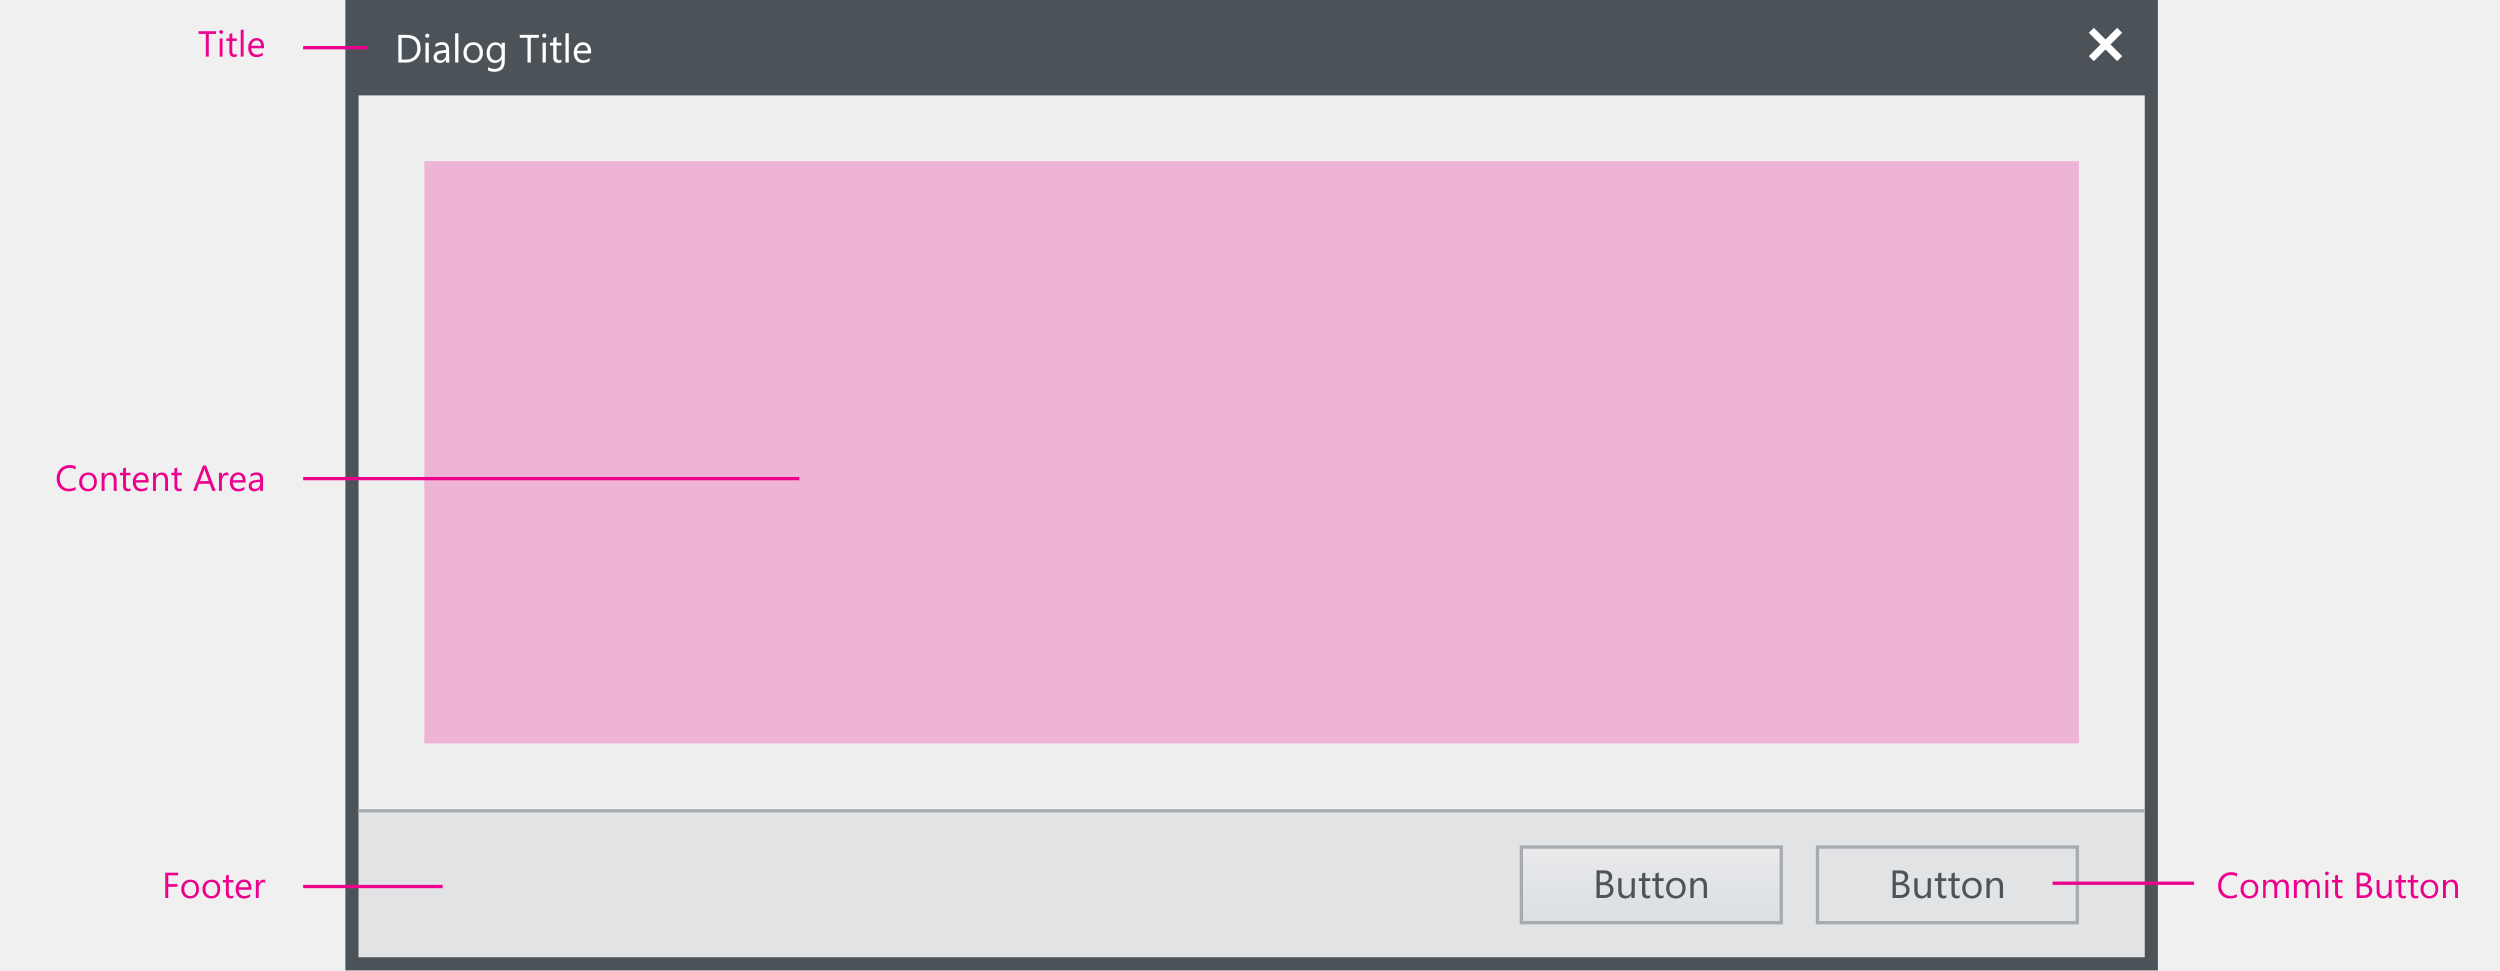
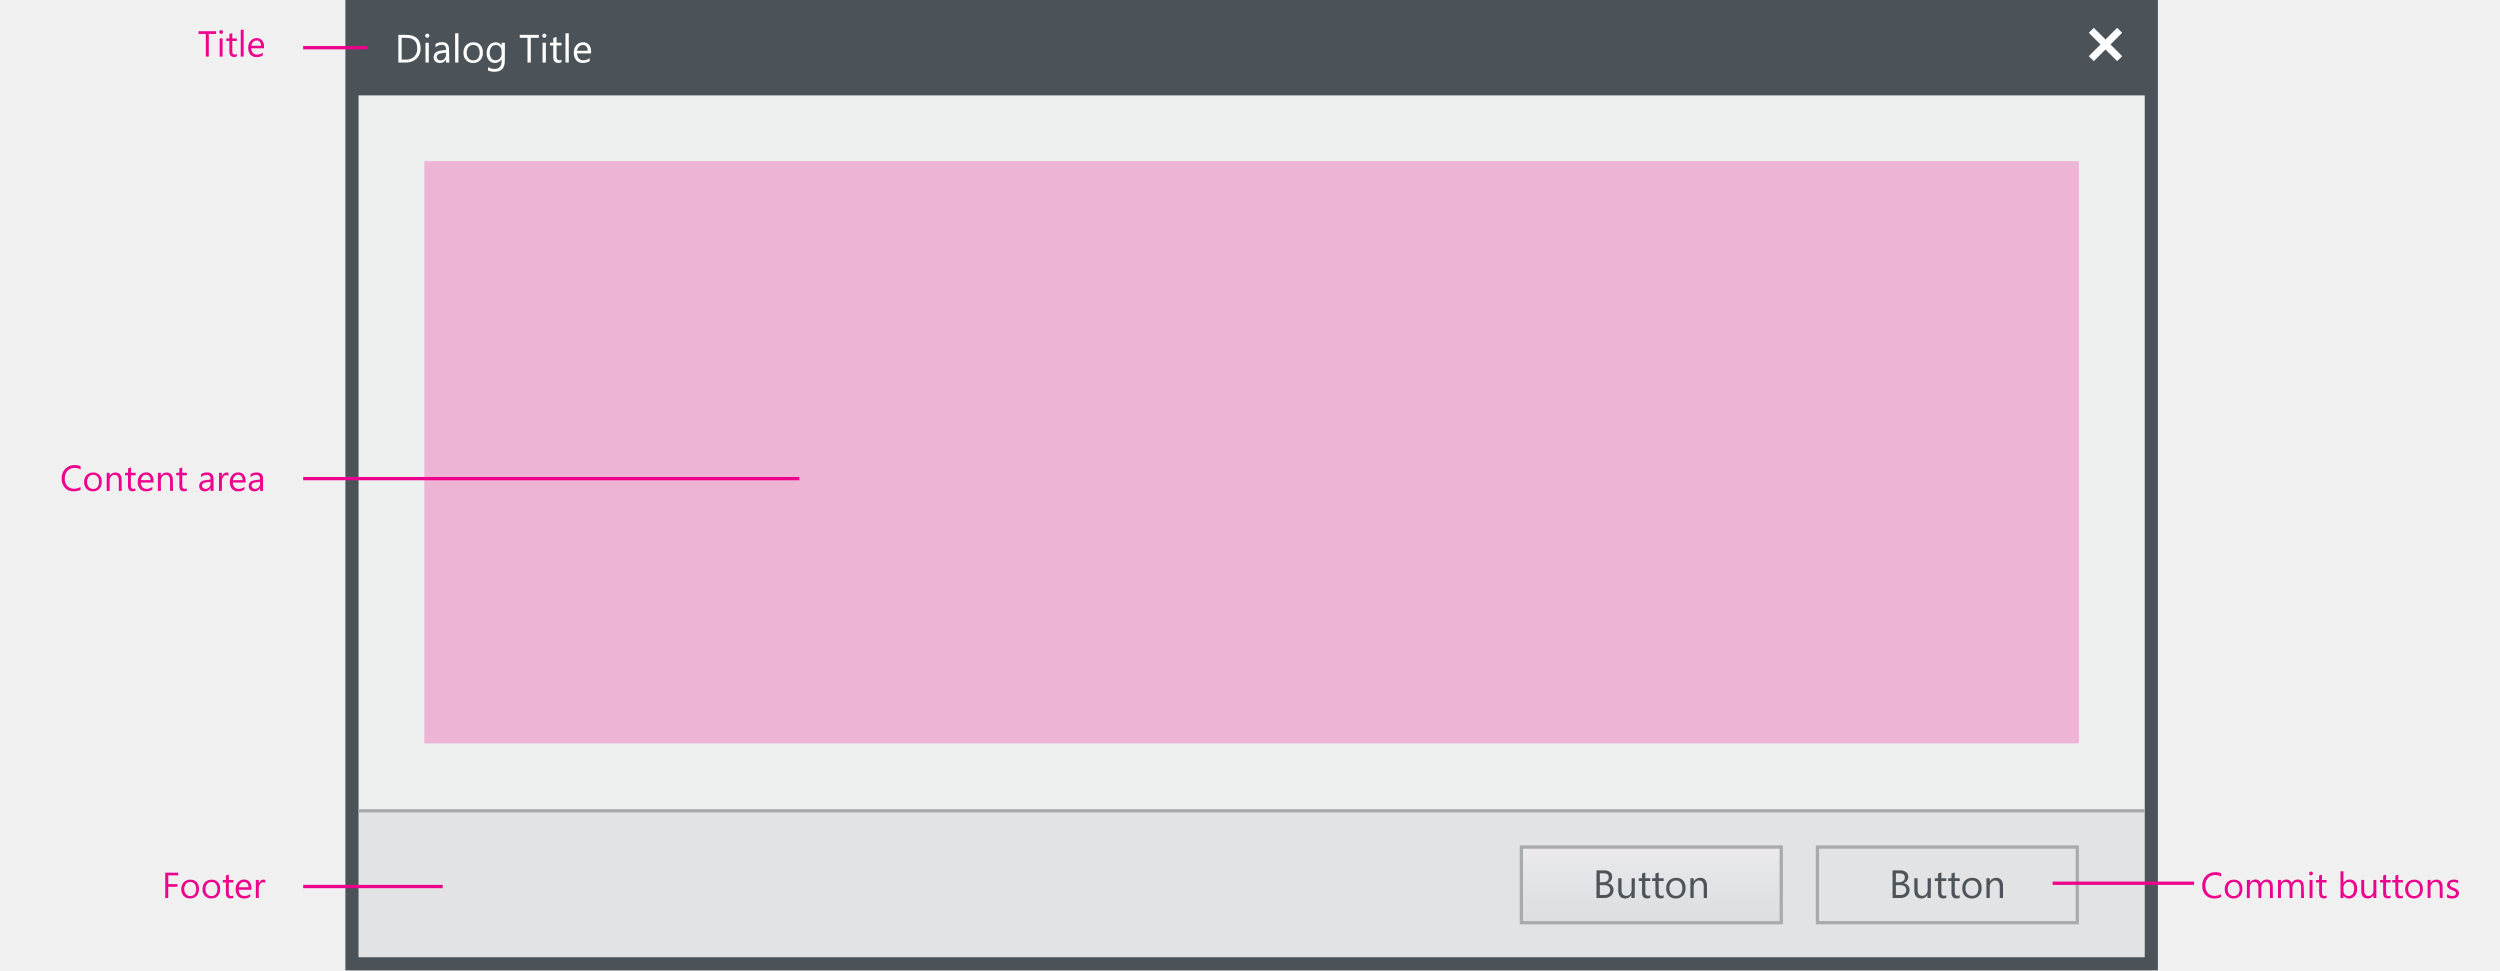
<svg xmlns="http://www.w3.org/2000/svg" width="760" height="295" viewBox="0 0 760 295">
  <defs>
    <linearGradient id="linear-gradient" x1="502" y1="258.05" x2="502" y2="279.97" gradientUnits="userSpaceOnUse">
      <stop offset="0" stop-color="#ebe9ec" />
      <stop offset="0.28" stop-color="#e5e6e9" />
      <stop offset="1" stop-color="#dadfe2" />
    </linearGradient>
  </defs>
  <g id="SPEC_text">
    <polygon points="109 23.92 109 247.96 653.99 247.96 653.99 24 109 23.92" fill="#eef0ef" />
    <rect x="110" y="11" width="545" height="222" fill="#eef0ef" />
    <rect x="109" y="247" width="543" height="44" fill="#e1e3e4" />
    <path d="M105,0V295H656V0ZM652,291H109V29H652Z" fill="#4c5358" />
    <rect x="109" y="246" width="543" height="1" fill="#a8abae" />
    <path d="M121.1,19V10.6h2.32q4.44,0,4.44,4.1a4.13,4.13,0,0,1-1.23,3.13,4.58,4.58,0,0,1-3.3,1.18Zm1-7.51v6.62h1.25a3.56,3.56,0,0,0,2.57-.88,3.32,3.32,0,0,0,.92-2.51q0-3.23-3.43-3.23Z" fill="#fff" />
    <path d="M129.88,11.48a.61.61,0,0,1-.44-.18.59.59,0,0,1-.18-.45.62.62,0,0,1,.62-.63.62.62,0,0,1,.45.18.63.63,0,0,1,0,.89A.62.62,0,0,1,129.88,11.48Zm.47,7.52h-1V13h1Z" fill="#fff" />
    <path d="M136.59,19h-1v-.94h0a2,2,0,0,1-1.85,1.08,2,2,0,0,1-1.4-.47,1.64,1.64,0,0,1-.51-1.26q0-1.68,2-2l1.8-.25q0-1.53-1.24-1.53a3,3,0,0,0-2,.74v-1a3.72,3.72,0,0,1,2-.56q2.12,0,2.12,2.24Zm-1-3-1.45.2a2.35,2.35,0,0,0-1,.33,1,1,0,0,0-.34.84.92.92,0,0,0,.31.72,1.21,1.21,0,0,0,.83.28,1.54,1.54,0,0,0,1.18-.5,1.79,1.79,0,0,0,.47-1.27Z" fill="#fff" />
    <path d="M139.36,19h-1V10.12h1Z" fill="#fff" />
    <path d="M143.81,19.14a2.78,2.78,0,0,1-2.12-.84,3.11,3.11,0,0,1-.79-2.23,3.24,3.24,0,0,1,.83-2.36,3,3,0,0,1,2.23-.85,2.69,2.69,0,0,1,2.09.83A3.28,3.28,0,0,1,146.8,16a3.22,3.22,0,0,1-.81,2.3A2.84,2.84,0,0,1,143.81,19.14Zm.07-5.47a1.83,1.83,0,0,0-1.46.63,2.59,2.59,0,0,0-.54,1.74,2.45,2.45,0,0,0,.54,1.68,1.85,1.85,0,0,0,1.46.62,1.76,1.76,0,0,0,1.43-.6,2.62,2.62,0,0,0,.5-1.72,2.66,2.66,0,0,0-.5-1.73A1.75,1.75,0,0,0,143.88,13.67Z" fill="#fff" />
    <path d="M153.46,18.52q0,3.3-3.16,3.3a4.25,4.25,0,0,1-1.95-.42v-1a4,4,0,0,0,1.93.56q2.21,0,2.21-2.36V18h0a2.43,2.43,0,0,1-3.86.35,3.2,3.2,0,0,1-.68-2.15,3.74,3.74,0,0,1,.74-2.43,2.46,2.46,0,0,1,2-.9,2,2,0,0,1,1.8,1h0V13h1Zm-1-2.23V15.4a1.72,1.72,0,0,0-.48-1.22,1.59,1.59,0,0,0-1.2-.51,1.67,1.67,0,0,0-1.39.65,2.89,2.89,0,0,0-.5,1.81,2.48,2.48,0,0,0,.48,1.6,1.56,1.56,0,0,0,1.28.6,1.67,1.67,0,0,0,1.32-.57A2.14,2.14,0,0,0,152.5,16.29Z" fill="#fff" />
    <path d="M163.79,11.49h-2.43V19h-1V11.49H158V10.6h5.83Z" fill="#fff" />
    <path d="M165.47,11.48a.61.61,0,0,1-.44-.18.59.59,0,0,1-.18-.45.62.62,0,0,1,.62-.63.62.62,0,0,1,.45.18.63.63,0,0,1,0,.89A.62.62,0,0,1,165.47,11.48Zm.47,7.52h-1V13h1Z" fill="#fff" />
    <path d="M170.67,18.94a1.85,1.85,0,0,1-.9.19q-1.58,0-1.58-1.76V13.82h-1V13h1V11.54l1-.31V13h1.51v.82h-1.51V17.2a1.4,1.4,0,0,0,.21.86.82.82,0,0,0,.68.26,1,1,0,0,0,.63-.2Z" fill="#fff" />
    <path d="M172.91,19h-1V10.12h1Z" fill="#fff" />
    <path d="M179.68,16.24h-4.24a2.24,2.24,0,0,0,.54,1.55,1.86,1.86,0,0,0,1.42.54,3,3,0,0,0,1.86-.67v.9a3.48,3.48,0,0,1-2.09.57,2.54,2.54,0,0,1-2-.82,3.35,3.35,0,0,1-.73-2.3,3.28,3.28,0,0,1,.79-2.28,2.55,2.55,0,0,1,2-.88,2.26,2.26,0,0,1,1.82.76,3.18,3.18,0,0,1,.64,2.12Zm-1-.81a2,2,0,0,0-.4-1.29,1.37,1.37,0,0,0-1.1-.46,1.55,1.55,0,0,0-1.15.49,2.21,2.21,0,0,0-.59,1.27Z" fill="#fff" />
    <polygon points="645.14 9.97 643.62 8.45 640.07 12 636.52 8.45 635 9.97 638.55 13.52 635 17.07 636.52 18.59 640.07 15.04 643.62 18.59 645.14 17.07 641.59 13.52 645.14 9.97" fill="#fff" />
    <rect x="463" y="257.99" width="78" height="22.01" fill="url(#linear-gradient)" />
    <path d="M462,257v24h80V257Zm79,23H463V258h78Z" fill="#a8abae" />
    <path d="M485.34,273v-8.4h2.39a2.61,2.61,0,0,1,1.73.53,1.72,1.72,0,0,1,.64,1.39,2,2,0,0,1-.39,1.24,2.09,2.09,0,0,1-1.07.75v0a2.14,2.14,0,0,1,1.36.64,2,2,0,0,1,.51,1.41,2.2,2.2,0,0,1-.77,1.75,2.88,2.88,0,0,1-2,.67Zm1-7.51v2.71h1a1.91,1.91,0,0,0,1.27-.39,1.36,1.36,0,0,0,.46-1.1q0-1.22-1.61-1.22Zm0,3.6v3h1.34a2,2,0,0,0,1.34-.41,1.4,1.4,0,0,0,.48-1.12q0-1.49-2-1.49Z" fill="#4d5359" />
    <path d="M496.94,273h-1v-.95h0a2,2,0,0,1-1.85,1.09q-2.14,0-2.14-2.55V267h1v3.43q0,1.9,1.45,1.9a1.47,1.47,0,0,0,1.16-.52,2,2,0,0,0,.45-1.36V267h1Z" fill="#4d5359" />
    <path d="M501.66,272.94a1.85,1.85,0,0,1-.9.19q-1.58,0-1.58-1.76v-3.55h-1V267h1v-1.46l1-.31V267h1.51v.82h-1.51v3.38a1.4,1.4,0,0,0,.21.86.82.82,0,0,0,.68.26,1,1,0,0,0,.63-.2Z" fill="#4d5359" />
    <path d="M505.73,272.94a1.85,1.85,0,0,1-.9.19q-1.58,0-1.58-1.76v-3.55h-1V267h1v-1.46l1-.31V267h1.51v.82h-1.51v3.38a1.4,1.4,0,0,0,.21.86.82.82,0,0,0,.68.26,1,1,0,0,0,.63-.2Z" fill="#4d5359" />
    <path d="M509.43,273.14a2.78,2.78,0,0,1-2.12-.84,3.11,3.11,0,0,1-.79-2.23,3.24,3.24,0,0,1,.83-2.36,3,3,0,0,1,2.23-.85,2.69,2.69,0,0,1,2.09.83,3.28,3.28,0,0,1,.75,2.29,3.22,3.22,0,0,1-.81,2.3A2.84,2.84,0,0,1,509.43,273.14Zm.07-5.47a1.83,1.83,0,0,0-1.46.63,2.59,2.59,0,0,0-.54,1.74,2.45,2.45,0,0,0,.54,1.68,1.85,1.85,0,0,0,1.46.62,1.76,1.76,0,0,0,1.43-.6,2.62,2.62,0,0,0,.5-1.72,2.66,2.66,0,0,0-.5-1.73A1.75,1.75,0,0,0,509.5,267.67Z" fill="#4d5359" />
    <path d="M518.93,273h-1v-3.42q0-1.91-1.39-1.91a1.51,1.51,0,0,0-1.19.54,2,2,0,0,0-.47,1.37V273h-1v-6h1v1h0a2.17,2.17,0,0,1,2-1.14,1.84,1.84,0,0,1,1.51.64,2.83,2.83,0,0,1,.52,1.84Z" fill="#4d5359" />
    <path d="M552,257v24h80V257Zm79,23H553V258h78Z" fill="#a8abae" />
    <path d="M575.34,273v-8.4h2.39a2.61,2.61,0,0,1,1.73.53,1.72,1.72,0,0,1,.64,1.39,2,2,0,0,1-.39,1.24,2.09,2.09,0,0,1-1.07.75v0a2.14,2.14,0,0,1,1.36.64,2,2,0,0,1,.51,1.41,2.2,2.2,0,0,1-.77,1.75,2.88,2.88,0,0,1-2,.67Zm1-7.51v2.71h1a1.91,1.91,0,0,0,1.27-.39,1.36,1.36,0,0,0,.46-1.1q0-1.22-1.61-1.22Zm0,3.6v3h1.34a2,2,0,0,0,1.34-.41,1.4,1.4,0,0,0,.48-1.12q0-1.49-2-1.49Z" fill="#4d5359" />
    <path d="M586.94,273h-1v-.95h0a2,2,0,0,1-1.85,1.09q-2.14,0-2.14-2.55V267h1v3.43q0,1.9,1.45,1.9a1.47,1.47,0,0,0,1.16-.52,2,2,0,0,0,.45-1.36V267h1Z" fill="#4d5359" />
    <path d="M591.66,272.94a1.85,1.85,0,0,1-.9.19q-1.58,0-1.58-1.76v-3.55h-1V267h1v-1.46l1-.31V267h1.51v.82h-1.51v3.38a1.4,1.4,0,0,0,.21.86.82.82,0,0,0,.68.26,1,1,0,0,0,.63-.2Z" fill="#4d5359" />
    <path d="M595.73,272.94a1.85,1.85,0,0,1-.9.19q-1.58,0-1.58-1.76v-3.55h-1V267h1v-1.46l1-.31V267h1.51v.82h-1.51v3.38a1.4,1.4,0,0,0,.21.86.82.82,0,0,0,.68.26,1,1,0,0,0,.63-.2Z" fill="#4d5359" />
    <path d="M599.43,273.14a2.78,2.78,0,0,1-2.12-.84,3.11,3.11,0,0,1-.79-2.23,3.24,3.24,0,0,1,.83-2.36,3,3,0,0,1,2.23-.85,2.69,2.69,0,0,1,2.09.83,3.28,3.28,0,0,1,.75,2.29,3.22,3.22,0,0,1-.81,2.3A2.84,2.84,0,0,1,599.43,273.14Zm.07-5.47a1.83,1.83,0,0,0-1.46.63,2.59,2.59,0,0,0-.54,1.74,2.45,2.45,0,0,0,.54,1.68,1.85,1.85,0,0,0,1.46.62,1.76,1.76,0,0,0,1.43-.6,2.62,2.62,0,0,0,.5-1.72,2.66,2.66,0,0,0-.5-1.73A1.75,1.75,0,0,0,599.5,267.67Z" fill="#4d5359" />
    <path d="M608.93,273h-1v-3.42q0-1.91-1.39-1.91a1.51,1.51,0,0,0-1.19.54,2,2,0,0,0-.47,1.37V273h-1v-6h1v1h0a2.17,2.17,0,0,1,2-1.14,1.84,1.84,0,0,1,1.51.64,2.83,2.83,0,0,1,.52,1.84Z" fill="#4d5359" />
    <rect x="129" y="49" width="503" height="177" fill="#ec008c" opacity="0.25" />
    <line x1="92.15" y1="14.5" x2="111.57" y2="14.5" fill="none" stroke="#ec008c" stroke-miterlimit="10" />
    <line x1="92.17" y1="145.5" x2="243" y2="145.5" fill="none" stroke="#ec008c" stroke-miterlimit="10" />
    <line x1="92.17" y1="269.5" x2="134.57" y2="269.5" fill="none" stroke="#ec008c" stroke-miterlimit="10" />
    <path d="M65.69,10.31H63.47V17.2h-.9V10.31H60.35V9.49h5.34Z" fill="#ec008c" />
    <path d="M67.23,10.3a.56.56,0,0,1-.4-.16.54.54,0,0,1-.17-.41.56.56,0,0,1,.57-.57.57.57,0,0,1,.41.16.57.57,0,0,1,0,.81A.57.57,0,0,1,67.23,10.3Zm.43,6.9h-.88V11.7h.88Z" fill="#ec008c" />
    <path d="M72,17.14a1.7,1.7,0,0,1-.82.17q-1.45,0-1.44-1.61V12.45h-.95V11.7h.95V10.35l.88-.28V11.7H72v.75H70.61v3.1a1.28,1.28,0,0,0,.19.79.75.75,0,0,0,.62.24.93.93,0,0,0,.57-.18Z" fill="#ec008c" />
    <path d="M74.06,17.2h-.88V9.05h.88Z" fill="#ec008c" />
    <path d="M80.26,14.67H76.38a2.06,2.06,0,0,0,.49,1.42,1.7,1.7,0,0,0,1.3.5A2.7,2.7,0,0,0,79.88,16v.83a3.19,3.19,0,0,1-1.92.53,2.33,2.33,0,0,1-1.83-.75,3.07,3.07,0,0,1-.67-2.11,3,3,0,0,1,.73-2.09A2.33,2.33,0,0,1,78,11.57a2.07,2.07,0,0,1,1.67.7,2.91,2.91,0,0,1,.59,1.94Zm-.9-.75A1.79,1.79,0,0,0,79,12.73a1.26,1.26,0,0,0-1-.42,1.42,1.42,0,0,0-1.06.45,2,2,0,0,0-.54,1.17Z" fill="#ec008c" />
-     <path d="M23,148.91a4.52,4.52,0,0,1-2.13.45,3.43,3.43,0,0,1-2.63-1.06,3.9,3.9,0,0,1-1-2.78,4.09,4.09,0,0,1,1.11-3,3.77,3.77,0,0,1,2.82-1.14,4.53,4.53,0,0,1,1.82.32v1a3.67,3.67,0,0,0-1.83-.46,2.8,2.8,0,0,0-2.15.89,3.34,3.34,0,0,0-.82,2.37,3.18,3.18,0,0,0,.77,2.24,2.62,2.62,0,0,0,2,.83,3.79,3.79,0,0,0,2-.52Z" fill="#ec008c" />
-     <path d="M26.75,149.36a2.55,2.55,0,0,1-1.95-.77,2.86,2.86,0,0,1-.73-2,3,3,0,0,1,.76-2.17,2.72,2.72,0,0,1,2-.78,2.47,2.47,0,0,1,1.92.76,3,3,0,0,1,.69,2.1,3,3,0,0,1-.74,2.11A2.61,2.61,0,0,1,26.75,149.36Zm.06-5a1.68,1.68,0,0,0-1.34.58,2.37,2.37,0,0,0-.49,1.59,2.24,2.24,0,0,0,.5,1.54,1.7,1.7,0,0,0,1.34.56,1.61,1.61,0,0,0,1.31-.55,2.4,2.4,0,0,0,.46-1.57,2.44,2.44,0,0,0-.46-1.59A1.6,1.6,0,0,0,26.81,144.35Z" fill="#ec008c" />
-     <path d="M35.46,149.23h-.88V146.1q0-1.75-1.28-1.75a1.38,1.38,0,0,0-1.09.5,1.84,1.84,0,0,0-.43,1.25v3.14H30.9v-5.5h.88v.91h0a2,2,0,0,1,1.8-1,1.68,1.68,0,0,1,1.38.58,2.59,2.59,0,0,1,.48,1.68Z" fill="#ec008c" />
-     <path d="M39.67,149.18a1.7,1.7,0,0,1-.82.17q-1.45,0-1.44-1.61v-3.25h-.95v-.75h.95v-1.34l.88-.29v1.63h1.39v.75H38.29v3.1a1.29,1.29,0,0,0,.19.79.75.75,0,0,0,.62.24.93.93,0,0,0,.57-.18Z" fill="#ec008c" />
-     <path d="M45.18,146.7H41.3a2.06,2.06,0,0,0,.49,1.42,1.7,1.7,0,0,0,1.3.5A2.7,2.7,0,0,0,44.8,148v.83a3.19,3.19,0,0,1-1.92.53,2.33,2.33,0,0,1-1.83-.75,3.07,3.07,0,0,1-.67-2.11,3,3,0,0,1,.73-2.09,2.33,2.33,0,0,1,1.81-.81,2.07,2.07,0,0,1,1.67.7,2.91,2.91,0,0,1,.59,1.94Zm-.9-.75a1.8,1.8,0,0,0-.37-1.19,1.26,1.26,0,0,0-1-.42,1.42,1.42,0,0,0-1.06.45,2,2,0,0,0-.54,1.17Z" fill="#ec008c" />
-     <path d="M51.08,149.23H50.2V146.1q0-1.75-1.28-1.75a1.38,1.38,0,0,0-1.09.5,1.84,1.84,0,0,0-.43,1.25v3.14h-.88v-5.5h.88v.91h0a2,2,0,0,1,1.8-1,1.68,1.68,0,0,1,1.38.58,2.59,2.59,0,0,1,.48,1.68Z" fill="#ec008c" />
-     <path d="M55.29,149.18a1.7,1.7,0,0,1-.82.17q-1.45,0-1.44-1.61v-3.25h-.95v-.75H53v-1.34l.88-.29v1.63h1.39v.75H53.9v3.1a1.29,1.29,0,0,0,.19.79.75.75,0,0,0,.62.24.93.93,0,0,0,.57-.18Z" fill="#ec008c" />
-     <path d="M65.56,149.23h-1l-.82-2.16H60.48l-.77,2.16h-1l3-7.7h.93Zm-2.11-3L62.24,143a3.14,3.14,0,0,1-.12-.52h0A2.91,2.91,0,0,1,62,143l-1.2,3.28Z" fill="#ec008c" />
+     <path d="M24.5,148.91a4.52,4.52,0,0,1-2.13.45,3.43,3.43,0,0,1-2.63-1.06,3.9,3.9,0,0,1-1-2.78,4.09,4.09,0,0,1,1.11-3,3.77,3.77,0,0,1,2.82-1.14,4.53,4.53,0,0,1,1.82.32v1a3.67,3.67,0,0,0-1.83-.46,2.8,2.8,0,0,0-2.15.89,3.34,3.34,0,0,0-.82,2.37,3.18,3.18,0,0,0,.77,2.24,2.62,2.62,0,0,0,2,.83,3.79,3.79,0,0,0,2-.52Z" fill="#ec008c" />
+     <path d="M28.25,149.36a2.55,2.55,0,0,1-1.95-.77,2.86,2.86,0,0,1-.73-2,3,3,0,0,1,.76-2.17,2.72,2.72,0,0,1,2-.78,2.47,2.47,0,0,1,1.92.76,3,3,0,0,1,.69,2.1,3,3,0,0,1-.74,2.11A2.61,2.61,0,0,1,28.25,149.36Zm.06-5a1.68,1.68,0,0,0-1.34.58,2.37,2.37,0,0,0-.49,1.59,2.24,2.24,0,0,0,.5,1.54,1.7,1.7,0,0,0,1.34.56,1.61,1.61,0,0,0,1.31-.55,2.4,2.4,0,0,0,.46-1.57,2.44,2.44,0,0,0-.46-1.59A1.6,1.6,0,0,0,28.31,144.35Z" fill="#ec008c" />
+     <path d="M37,149.23h-.88V146.1q0-1.75-1.28-1.75a1.38,1.38,0,0,0-1.09.5,1.84,1.84,0,0,0-.43,1.25v3.14h-.88v-5.5h.88v.91h0a2,2,0,0,1,1.8-1,1.68,1.68,0,0,1,1.38.58,2.59,2.59,0,0,1,.48,1.68Z" fill="#ec008c" />
+     <path d="M41.17,149.18a1.7,1.7,0,0,1-.82.17q-1.45,0-1.44-1.61v-3.25H38v-.75h.95v-1.34l.88-.29v1.63h1.39v.75H39.78v3.1a1.29,1.29,0,0,0,.19.79.75.75,0,0,0,.62.24.93.93,0,0,0,.57-.18Z" fill="#ec008c" />
+     <path d="M46.68,146.7H42.8a2.06,2.06,0,0,0,.49,1.42,1.7,1.7,0,0,0,1.3.5A2.7,2.7,0,0,0,46.3,148v.83a3.19,3.19,0,0,1-1.92.53,2.33,2.33,0,0,1-1.83-.75,3.07,3.07,0,0,1-.67-2.11,3,3,0,0,1,.73-2.09,2.33,2.33,0,0,1,1.81-.81,2.07,2.07,0,0,1,1.67.7,2.91,2.91,0,0,1,.59,1.94Zm-.9-.75a1.8,1.8,0,0,0-.37-1.19,1.26,1.26,0,0,0-1-.42,1.42,1.42,0,0,0-1.06.45,2,2,0,0,0-.54,1.17Z" fill="#ec008c" />
+     <path d="M52.58,149.23H51.7V146.1q0-1.75-1.28-1.75a1.38,1.38,0,0,0-1.09.5,1.84,1.84,0,0,0-.43,1.25v3.14H48v-5.5h.88v.91h0a2,2,0,0,1,1.8-1,1.68,1.68,0,0,1,1.38.58,2.59,2.59,0,0,1,.48,1.68Z" fill="#ec008c" />
+     <path d="M56.79,149.18a1.7,1.7,0,0,1-.82.17q-1.45,0-1.44-1.61v-3.25h-.95v-.75h.95v-1.34l.88-.29v1.63h1.39v.75H55.4v3.1a1.29,1.29,0,0,0,.19.79.75.75,0,0,0,.62.24.93.93,0,0,0,.57-.18Z" fill="#ec008c" />
+     <path d="M64.92,149.23H64v-.86h0a1.85,1.85,0,0,1-1.69,1,1.81,1.81,0,0,1-1.29-.44,1.51,1.51,0,0,1-.46-1.15q0-1.54,1.82-1.79l1.65-.23q0-1.4-1.13-1.4a2.71,2.71,0,0,0-1.79.68v-.9a3.41,3.41,0,0,1,1.87-.52q1.94,0,1.94,2.05ZM64,146.45l-1.33.18a2.14,2.14,0,0,0-.92.3.87.87,0,0,0-.31.77.84.84,0,0,0,.29.66,1.11,1.11,0,0,0,.77.25,1.41,1.41,0,0,0,1.08-.46A1.64,1.64,0,0,0,64,147Z" fill="#ec008c" />
    <path d="M69.44,144.63a1.08,1.08,0,0,0-.67-.18,1.12,1.12,0,0,0-.94.53,2.45,2.45,0,0,0-.38,1.45v2.8h-.88v-5.5h.88v1.13h0a1.92,1.92,0,0,1,.57-.9,1.31,1.31,0,0,1,.86-.33,1.42,1.42,0,0,1,.53.08Z" fill="#ec008c" />
    <path d="M74.67,146.7H70.79a2.06,2.06,0,0,0,.49,1.42,1.7,1.7,0,0,0,1.3.5,2.7,2.7,0,0,0,1.71-.61v.83a3.19,3.19,0,0,1-1.92.53,2.33,2.33,0,0,1-1.83-.75,3.07,3.07,0,0,1-.67-2.11,3,3,0,0,1,.73-2.09,2.33,2.33,0,0,1,1.81-.81,2.07,2.07,0,0,1,1.67.7,2.91,2.91,0,0,1,.59,1.94Zm-.9-.75a1.8,1.8,0,0,0-.37-1.19,1.26,1.26,0,0,0-1-.42,1.42,1.42,0,0,0-1.06.45A2,2,0,0,0,70.8,146Z" fill="#ec008c" />
    <path d="M79.94,149.23h-.88v-.86h0a1.85,1.85,0,0,1-1.69,1,1.81,1.81,0,0,1-1.29-.44,1.51,1.51,0,0,1-.46-1.15q0-1.54,1.82-1.79l1.65-.23q0-1.4-1.13-1.4a2.71,2.71,0,0,0-1.79.68v-.9a3.41,3.41,0,0,1,1.87-.52q1.94,0,1.94,2.05Zm-.88-2.78-1.33.18a2.14,2.14,0,0,0-.92.3.87.87,0,0,0-.31.77.84.84,0,0,0,.29.66,1.11,1.11,0,0,0,.77.25,1.41,1.41,0,0,0,1.08-.46,1.64,1.64,0,0,0,.43-1.16Z" fill="#ec008c" />
    <path d="M54.15,266.11h-3v2.66h2.78v.81H51.14V273h-.9v-7.7h3.91Z" fill="#ec008c" />
    <path d="M57.79,273.13a2.55,2.55,0,0,1-1.95-.77,2.86,2.86,0,0,1-.73-2,3,3,0,0,1,.76-2.16,2.72,2.72,0,0,1,2-.78,2.47,2.47,0,0,1,1.92.76,3,3,0,0,1,.69,2.1,3,3,0,0,1-.74,2.11A2.61,2.61,0,0,1,57.79,273.13Zm.06-5a1.68,1.68,0,0,0-1.34.58,2.37,2.37,0,0,0-.49,1.59,2.24,2.24,0,0,0,.5,1.54,1.7,1.7,0,0,0,1.34.56,1.61,1.61,0,0,0,1.31-.55,2.4,2.4,0,0,0,.46-1.57,2.44,2.44,0,0,0-.46-1.59A1.6,1.6,0,0,0,57.86,268.11Z" fill="#ec008c" />
    <path d="M64.24,273.13a2.55,2.55,0,0,1-1.95-.77,2.86,2.86,0,0,1-.73-2,3,3,0,0,1,.76-2.16,2.72,2.72,0,0,1,2-.78,2.47,2.47,0,0,1,1.92.76,3,3,0,0,1,.69,2.1,3,3,0,0,1-.74,2.11A2.61,2.61,0,0,1,64.24,273.13Zm.06-5a1.68,1.68,0,0,0-1.34.58,2.37,2.37,0,0,0-.49,1.59,2.24,2.24,0,0,0,.5,1.54,1.7,1.7,0,0,0,1.34.56,1.61,1.61,0,0,0,1.31-.55,2.4,2.4,0,0,0,.46-1.57,2.44,2.44,0,0,0-.46-1.59A1.6,1.6,0,0,0,64.3,268.11Z" fill="#ec008c" />
    <path d="M70.94,272.95a1.7,1.7,0,0,1-.82.17q-1.45,0-1.44-1.61v-3.25h-.95v-.75h.95v-1.34l.88-.28v1.63h1.39v.75H69.55v3.1a1.28,1.28,0,0,0,.19.79.75.75,0,0,0,.62.24.93.93,0,0,0,.57-.18Z" fill="#ec008c" />
    <path d="M76.45,270.47H72.56a2.06,2.06,0,0,0,.49,1.42,1.7,1.7,0,0,0,1.3.5,2.7,2.7,0,0,0,1.71-.61v.83a3.19,3.19,0,0,1-1.92.53,2.33,2.33,0,0,1-1.83-.75,3.07,3.07,0,0,1-.67-2.11,3,3,0,0,1,.73-2.09,2.33,2.33,0,0,1,1.81-.81,2.07,2.07,0,0,1,1.67.7,2.91,2.91,0,0,1,.59,1.94Zm-.9-.75a1.79,1.79,0,0,0-.37-1.19,1.26,1.26,0,0,0-1-.42,1.42,1.42,0,0,0-1.06.45,2,2,0,0,0-.54,1.17Z" fill="#ec008c" />
    <path d="M80.65,268.39a1.08,1.08,0,0,0-.67-.18,1.12,1.12,0,0,0-.94.53,2.45,2.45,0,0,0-.38,1.45V273h-.88v-5.5h.88v1.13h0a1.92,1.92,0,0,1,.57-.9,1.31,1.31,0,0,1,.86-.33,1.43,1.43,0,0,1,.53.08Z" fill="#ec008c" />
-     <path d="M680.07,272.68a4.52,4.52,0,0,1-2.13.45,3.43,3.43,0,0,1-2.63-1.06,3.91,3.91,0,0,1-1-2.78,4.09,4.09,0,0,1,1.11-3,3.77,3.77,0,0,1,2.82-1.14,4.52,4.52,0,0,1,1.82.32v1a3.68,3.68,0,0,0-1.83-.46,2.8,2.8,0,0,0-2.15.89,3.34,3.34,0,0,0-.82,2.37,3.18,3.18,0,0,0,.77,2.24,2.62,2.62,0,0,0,2,.84,3.79,3.79,0,0,0,2-.52Z" fill="#ec008c" />
-     <path d="M683.82,273.13a2.55,2.55,0,0,1-1.95-.77,2.86,2.86,0,0,1-.73-2,3,3,0,0,1,.76-2.16,2.72,2.72,0,0,1,2-.78,2.47,2.47,0,0,1,1.92.76,3,3,0,0,1,.69,2.1,3,3,0,0,1-.74,2.11A2.61,2.61,0,0,1,683.82,273.13Zm.06-5a1.68,1.68,0,0,0-1.34.58,2.37,2.37,0,0,0-.49,1.59,2.24,2.24,0,0,0,.5,1.54,1.7,1.7,0,0,0,1.34.56,1.61,1.61,0,0,0,1.31-.55,2.4,2.4,0,0,0,.46-1.57,2.44,2.44,0,0,0-.46-1.59A1.6,1.6,0,0,0,683.89,268.11Z" fill="#ec008c" />
-     <path d="M695.78,273h-.88v-3.16a2.38,2.38,0,0,0-.28-1.32,1.07,1.07,0,0,0-.95-.41,1.17,1.17,0,0,0-1,.52,2,2,0,0,0-.4,1.24V273h-.88v-3.27q0-1.62-1.25-1.62a1.16,1.16,0,0,0-1,.49,2,2,0,0,0-.38,1.26V273H688v-5.5h.88v.87h0a1.87,1.87,0,0,1,1.71-1,1.59,1.59,0,0,1,1.56,1.14,2,2,0,0,1,1.83-1.14q1.82,0,1.82,2.24Z" fill="#ec008c" />
-     <path d="M705.25,273h-.88v-3.16a2.38,2.38,0,0,0-.28-1.32,1.07,1.07,0,0,0-.95-.41,1.17,1.17,0,0,0-1,.52,2,2,0,0,0-.4,1.24V273h-.88v-3.27q0-1.62-1.25-1.62a1.16,1.16,0,0,0-1,.49,2,2,0,0,0-.38,1.26V273h-.88v-5.5h.88v.87h0a1.87,1.87,0,0,1,1.71-1,1.59,1.59,0,0,1,1.56,1.14,2,2,0,0,1,1.83-1.14q1.82,0,1.82,2.24Z" fill="#ec008c" />
-     <path d="M707.37,266.1a.56.56,0,0,1-.4-.16.54.54,0,0,1-.17-.41.56.56,0,0,1,.57-.57.57.57,0,0,1,.41.16.57.57,0,0,1,0,.81A.57.57,0,0,1,707.37,266.1Zm.43,6.9h-.88v-5.5h.88Z" fill="#ec008c" />
-     <path d="M712.13,272.95a1.7,1.7,0,0,1-.82.17q-1.45,0-1.44-1.61v-3.25h-.95v-.75h.95v-1.34l.88-.28v1.63h1.39v.75h-1.39v3.1a1.28,1.28,0,0,0,.19.79.75.75,0,0,0,.62.24.93.93,0,0,0,.57-.18Z" fill="#ec008c" />
-     <path d="M716.44,273v-7.7h2.19a2.4,2.4,0,0,1,1.58.49,1.58,1.58,0,0,1,.59,1.27,1.87,1.87,0,0,1-.35,1.14,1.91,1.91,0,0,1-1,.69v0a2,2,0,0,1,1.25.59,1.81,1.81,0,0,1,.47,1.29,2,2,0,0,1-.71,1.6,2.64,2.64,0,0,1-1.79.61Zm.9-6.89v2.49h.92a1.76,1.76,0,0,0,1.17-.36,1.25,1.25,0,0,0,.42-1q0-1.12-1.48-1.12Zm0,3.3v2.77h1.22a1.83,1.83,0,0,0,1.23-.38,1.29,1.29,0,0,0,.44-1q0-1.36-1.86-1.36Z" fill="#ec008c" />
-     <path d="M727.07,273h-.88v-.87h0a1.81,1.81,0,0,1-1.7,1q-2,0-2-2.34V267.5h.88v3.15q0,1.74,1.33,1.74a1.35,1.35,0,0,0,1.06-.48,1.82,1.82,0,0,0,.42-1.24V267.5h.88Z" fill="#ec008c" />
-     <path d="M731.4,272.95a1.7,1.7,0,0,1-.82.17q-1.45,0-1.44-1.61v-3.25h-.95v-.75h.95v-1.34l.88-.28v1.63h1.39v.75H730v3.1a1.28,1.28,0,0,0,.19.79.75.75,0,0,0,.62.24.93.93,0,0,0,.57-.18Z" fill="#ec008c" />
-     <path d="M735.13,272.95a1.7,1.7,0,0,1-.82.17q-1.45,0-1.44-1.61v-3.25h-.95v-.75h.95v-1.34l.88-.28v1.63h1.39v.75h-1.39v3.1a1.28,1.28,0,0,0,.19.79.75.75,0,0,0,.62.24.93.93,0,0,0,.57-.18Z" fill="#ec008c" />
-     <path d="M738.52,273.13a2.55,2.55,0,0,1-1.95-.77,2.86,2.86,0,0,1-.73-2,3,3,0,0,1,.76-2.16,2.72,2.72,0,0,1,2-.78,2.47,2.47,0,0,1,1.92.76,3,3,0,0,1,.69,2.1,3,3,0,0,1-.74,2.11A2.61,2.61,0,0,1,738.52,273.13Zm.06-5a1.68,1.68,0,0,0-1.34.58,2.37,2.37,0,0,0-.49,1.59,2.24,2.24,0,0,0,.5,1.54,1.7,1.7,0,0,0,1.34.56,1.61,1.61,0,0,0,1.31-.55,2.4,2.4,0,0,0,.46-1.57,2.44,2.44,0,0,0-.46-1.59A1.6,1.6,0,0,0,738.58,268.11Z" fill="#ec008c" />
-     <path d="M747.23,273h-.88v-3.14q0-1.75-1.28-1.75a1.39,1.39,0,0,0-1.09.5,1.84,1.84,0,0,0-.43,1.25V273h-.88v-5.5h.88v.91h0a2,2,0,0,1,1.8-1,1.68,1.68,0,0,1,1.38.58,2.59,2.59,0,0,1,.48,1.68Z" fill="#ec008c" />
+     <path d="M675.24,272.68a4.52,4.52,0,0,1-2.13.45,3.43,3.43,0,0,1-2.63-1.06,3.91,3.91,0,0,1-1-2.78,4.09,4.09,0,0,1,1.11-3,3.77,3.77,0,0,1,2.82-1.14,4.52,4.52,0,0,1,1.82.32v1a3.68,3.68,0,0,0-1.83-.46,2.8,2.8,0,0,0-2.15.89,3.34,3.34,0,0,0-.82,2.37,3.18,3.18,0,0,0,.77,2.24,2.62,2.62,0,0,0,2,.84,3.79,3.79,0,0,0,2-.52Z" fill="#ec008c" />
+     <path d="M679,273.13a2.55,2.55,0,0,1-1.95-.77,2.86,2.86,0,0,1-.73-2,3,3,0,0,1,.76-2.16,2.72,2.72,0,0,1,2-.78,2.47,2.47,0,0,1,1.92.76,3,3,0,0,1,.69,2.1,3,3,0,0,1-.74,2.11A2.61,2.61,0,0,1,679,273.13Zm.06-5a1.68,1.68,0,0,0-1.34.58,2.37,2.37,0,0,0-.49,1.59,2.24,2.24,0,0,0,.5,1.54,1.7,1.7,0,0,0,1.34.56,1.61,1.61,0,0,0,1.31-.55,2.4,2.4,0,0,0,.46-1.57,2.44,2.44,0,0,0-.46-1.59A1.6,1.6,0,0,0,679.06,268.11Z" fill="#ec008c" />
+     <path d="M690.95,273h-.88v-3.16a2.38,2.38,0,0,0-.28-1.32,1.07,1.07,0,0,0-.95-.41,1.17,1.17,0,0,0-1,.52,2,2,0,0,0-.4,1.24V273h-.88v-3.27q0-1.62-1.25-1.62a1.16,1.16,0,0,0-1,.49,2,2,0,0,0-.38,1.26V273h-.88v-5.5H684v.87h0a1.87,1.87,0,0,1,1.71-1,1.59,1.59,0,0,1,1.56,1.14,2,2,0,0,1,1.83-1.14q1.82,0,1.82,2.24Z" fill="#ec008c" />
+     <path d="M700.42,273h-.88v-3.16a2.38,2.38,0,0,0-.28-1.32,1.07,1.07,0,0,0-.95-.41,1.17,1.17,0,0,0-1,.52,2,2,0,0,0-.4,1.24V273h-.88v-3.27q0-1.62-1.25-1.62a1.16,1.16,0,0,0-1,.49,2,2,0,0,0-.38,1.26V273h-.88v-5.5h.88v.87h0a1.87,1.87,0,0,1,1.71-1,1.59,1.59,0,0,1,1.56,1.14,2,2,0,0,1,1.83-1.14q1.82,0,1.82,2.24Z" fill="#ec008c" />
+     <path d="M702.54,266.1a.56.56,0,0,1-.4-.16.54.54,0,0,1-.17-.41.56.56,0,0,1,.57-.57.57.57,0,0,1,.41.16.57.57,0,0,1,0,.81A.57.57,0,0,1,702.54,266.1ZM703,273h-.88v-5.5H703Z" fill="#ec008c" />
+     <path d="M707.3,272.95a1.7,1.7,0,0,1-.82.17q-1.45,0-1.44-1.61v-3.25h-.95v-.75H705v-1.34l.88-.28v1.63h1.39v.75h-1.39v3.1a1.28,1.28,0,0,0,.19.79.75.75,0,0,0,.62.24.93.93,0,0,0,.57-.18Z" fill="#ec008c" />
+     <path d="M712.4,272.21h0V273h-.88v-8.14h.88v3.61h0a2.08,2.08,0,0,1,1.9-1.1,2,2,0,0,1,1.66.74,3.05,3.05,0,0,1,.6,2,3.41,3.41,0,0,1-.67,2.21,2.23,2.23,0,0,1-1.84.83A1.81,1.81,0,0,1,712.4,272.21Zm0-2.22v.77a1.63,1.63,0,0,0,.44,1.16,1.58,1.58,0,0,0,2.38-.14,2.81,2.81,0,0,0,.45-1.7,2.22,2.22,0,0,0-.42-1.44,1.4,1.4,0,0,0-1.15-.52,1.56,1.56,0,0,0-1.24.53A2,2,0,0,0,712.37,270Z" fill="#ec008c" />
+     <path d="M722.41,273h-.88v-.87h0a1.81,1.81,0,0,1-1.7,1q-2,0-2-2.34V267.5h.88v3.15q0,1.74,1.33,1.74a1.35,1.35,0,0,0,1.06-.48,1.82,1.82,0,0,0,.42-1.24V267.5h.88Z" fill="#ec008c" />
+     <path d="M726.74,272.95a1.7,1.7,0,0,1-.82.17q-1.45,0-1.44-1.61v-3.25h-.95v-.75h.95v-1.34l.88-.28v1.63h1.39v.75h-1.39v3.1a1.28,1.28,0,0,0,.19.79.75.75,0,0,0,.62.24.93.93,0,0,0,.57-.18Z" fill="#ec008c" />
+     <path d="M730.46,272.95a1.7,1.7,0,0,1-.82.17q-1.45,0-1.44-1.61v-3.25h-.95v-.75h.95v-1.34l.88-.28v1.63h1.39v.75h-1.39v3.1a1.28,1.28,0,0,0,.19.79.75.75,0,0,0,.62.24.93.93,0,0,0,.57-.18Z" fill="#ec008c" />
+     <path d="M733.85,273.13a2.55,2.55,0,0,1-1.95-.77,2.86,2.86,0,0,1-.73-2,3,3,0,0,1,.76-2.16,2.72,2.72,0,0,1,2-.78,2.47,2.47,0,0,1,1.92.76,3,3,0,0,1,.69,2.1,3,3,0,0,1-.74,2.11A2.61,2.61,0,0,1,733.85,273.13Zm.06-5a1.68,1.68,0,0,0-1.34.58,2.37,2.37,0,0,0-.49,1.59,2.24,2.24,0,0,0,.5,1.54,1.7,1.7,0,0,0,1.34.56,1.61,1.61,0,0,0,1.31-.55,2.4,2.4,0,0,0,.46-1.57,2.44,2.44,0,0,0-.46-1.59A1.6,1.6,0,0,0,733.92,268.11Z" fill="#ec008c" />
+     <path d="M742.56,273h-.88v-3.14q0-1.75-1.28-1.75a1.39,1.39,0,0,0-1.09.5,1.84,1.84,0,0,0-.43,1.25V273H738v-5.5h.88v.91h0a2,2,0,0,1,1.8-1,1.68,1.68,0,0,1,1.38.58,2.59,2.59,0,0,1,.48,1.68Z" fill="#ec008c" />
+     <path d="M743.89,272.8v-.95a2.61,2.61,0,0,0,1.58.53q1.16,0,1.16-.77a.67.67,0,0,0-.1-.37,1,1,0,0,0-.27-.27,2.09,2.09,0,0,0-.4-.21l-.49-.2a6.3,6.3,0,0,1-.64-.29,1.93,1.93,0,0,1-.46-.33,1.24,1.24,0,0,1-.28-.42,1.5,1.5,0,0,1-.09-.55,1.31,1.31,0,0,1,.18-.68,1.58,1.58,0,0,1,.47-.5,2.21,2.21,0,0,1,.67-.3,3,3,0,0,1,.78-.1,3.16,3.16,0,0,1,1.28.25v.89a2.49,2.49,0,0,0-1.4-.4,1.61,1.61,0,0,0-.45.06,1.09,1.09,0,0,0-.34.16.73.73,0,0,0-.22.24.64.64,0,0,0-.08.31.75.75,0,0,0,.08.36.79.79,0,0,0,.23.26,1.75,1.75,0,0,0,.37.2l.49.2a6.91,6.91,0,0,1,.66.29,2.27,2.27,0,0,1,.49.33,1.31,1.31,0,0,1,.31.43,1.38,1.38,0,0,1,.11.57,1.35,1.35,0,0,1-.18.71,1.53,1.53,0,0,1-.48.5,2.21,2.21,0,0,1-.69.3,3.42,3.42,0,0,1-.82.1A3.12,3.12,0,0,1,743.89,272.8Z" fill="#ec008c" />
    <rect x="624" y="268" width="43" height="1" fill="#ec008c" />
  </g>
</svg>
